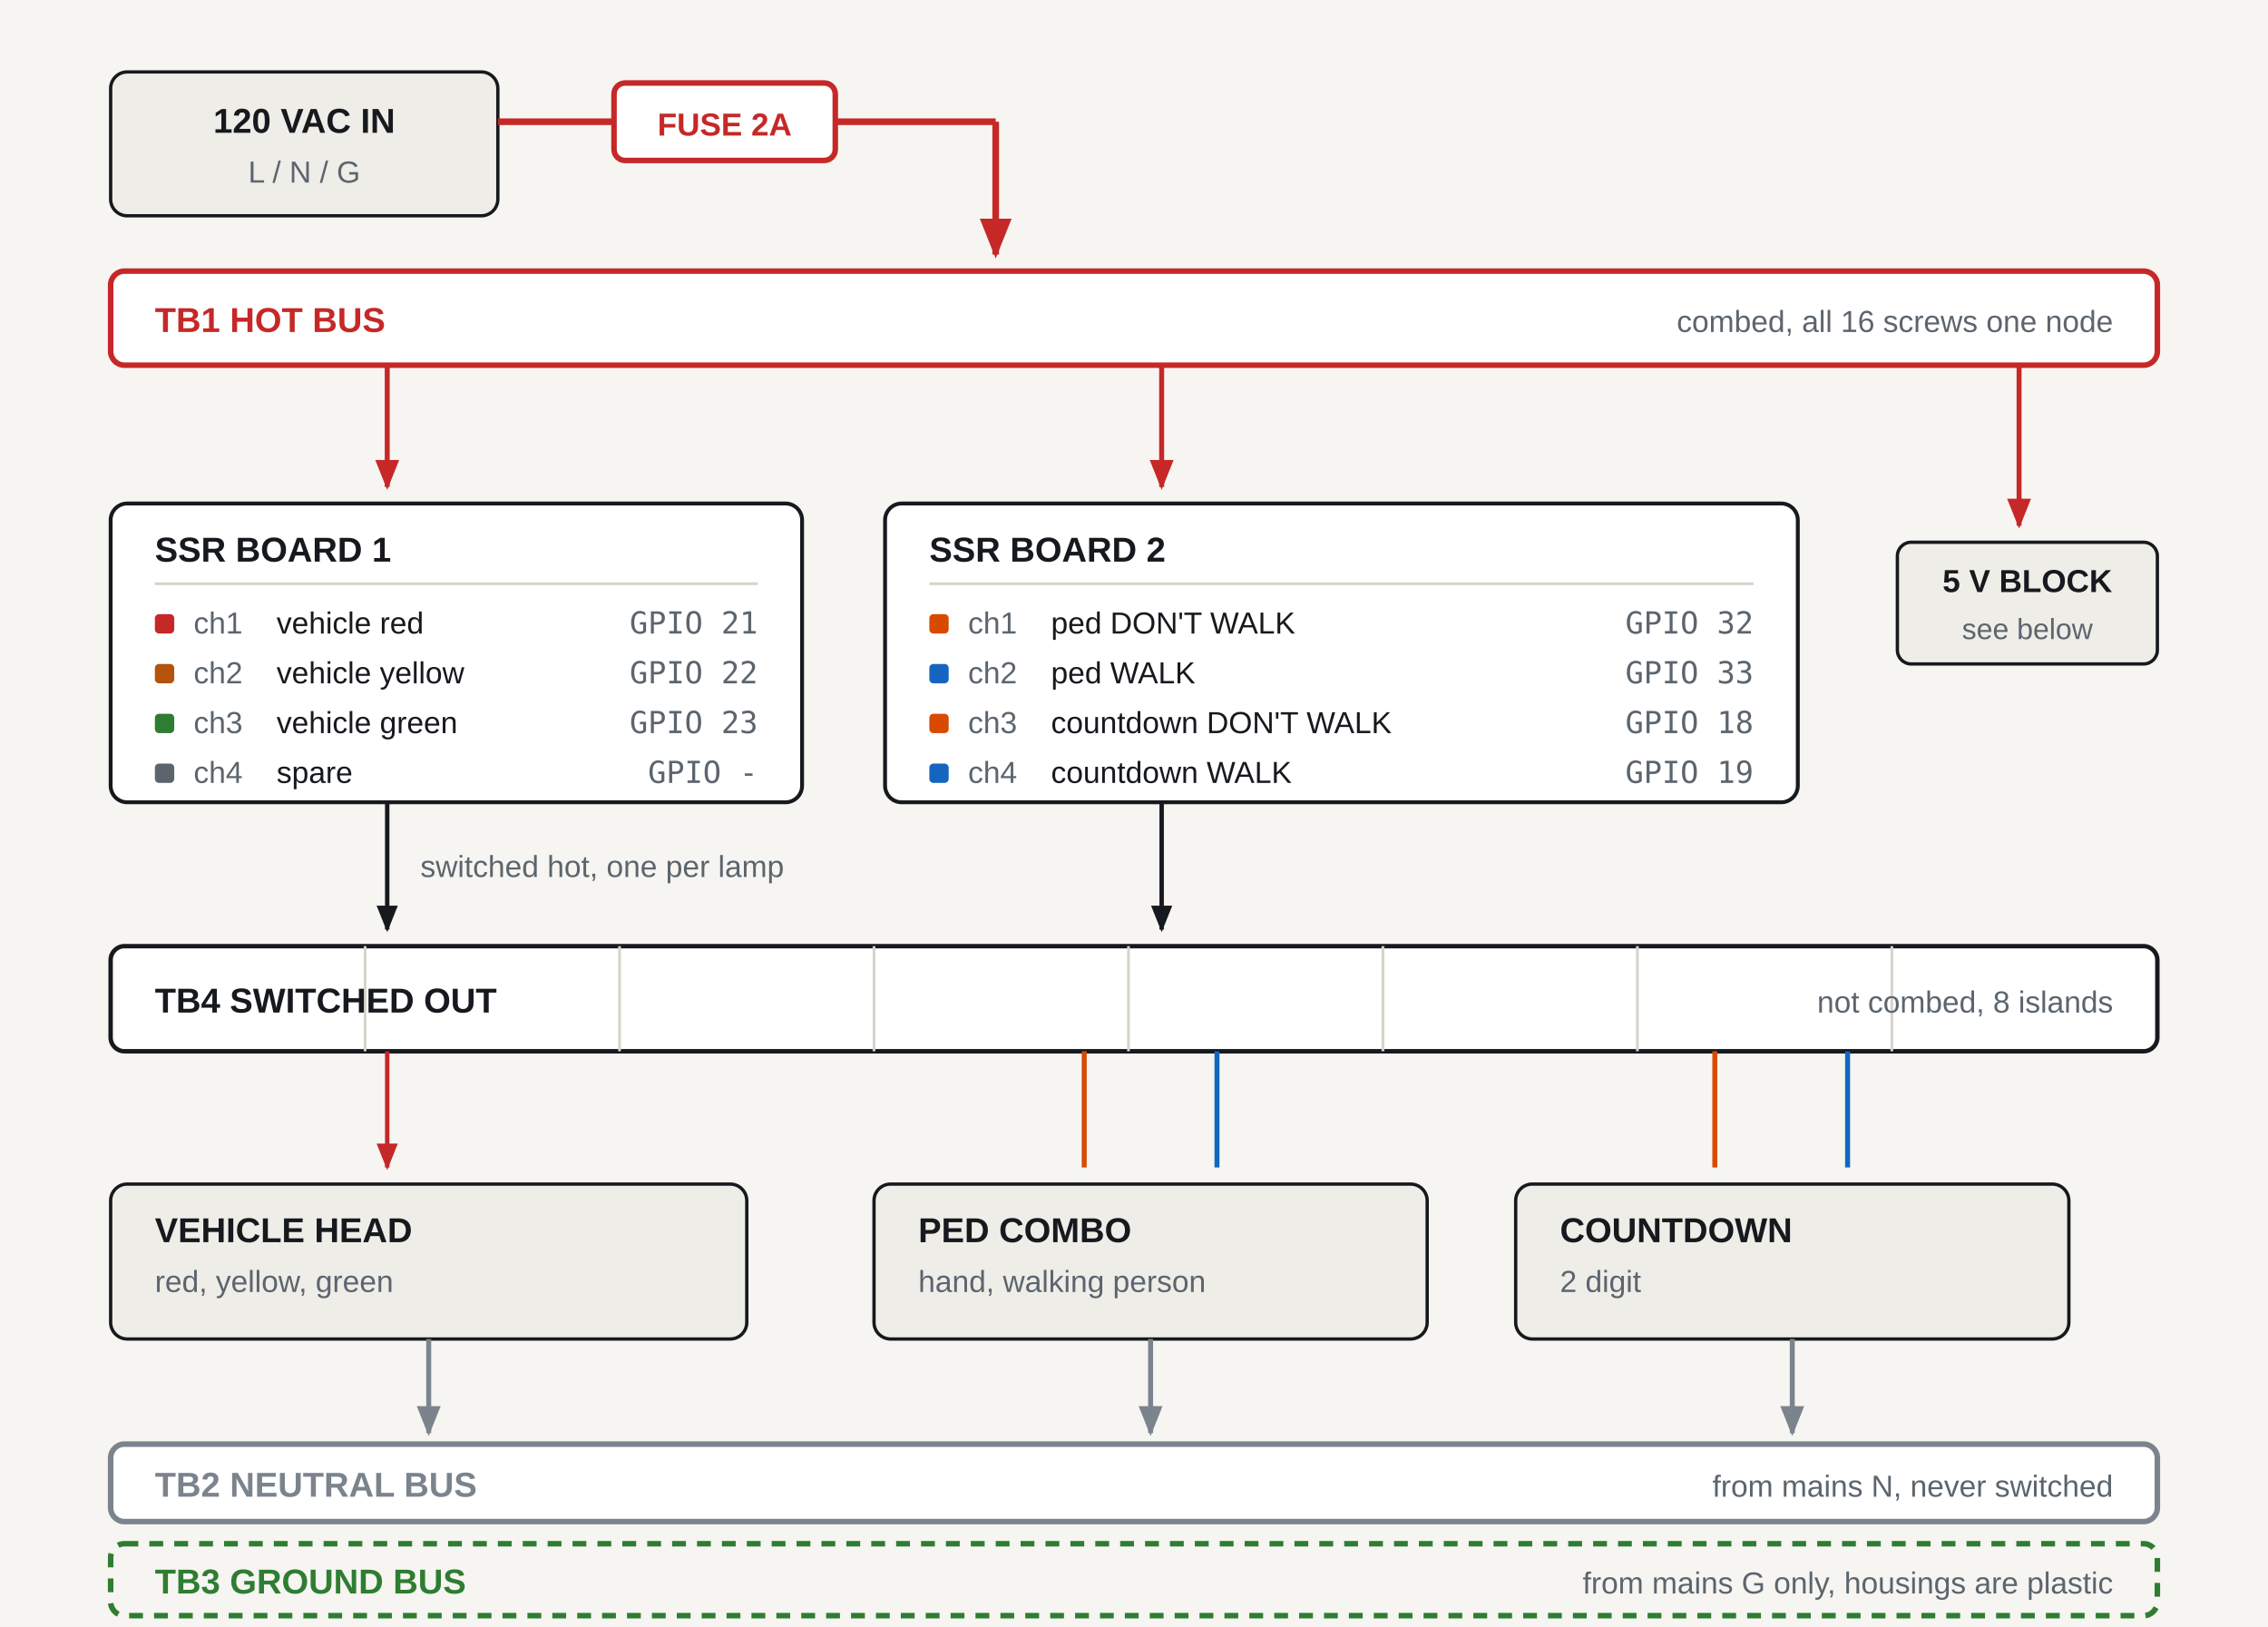
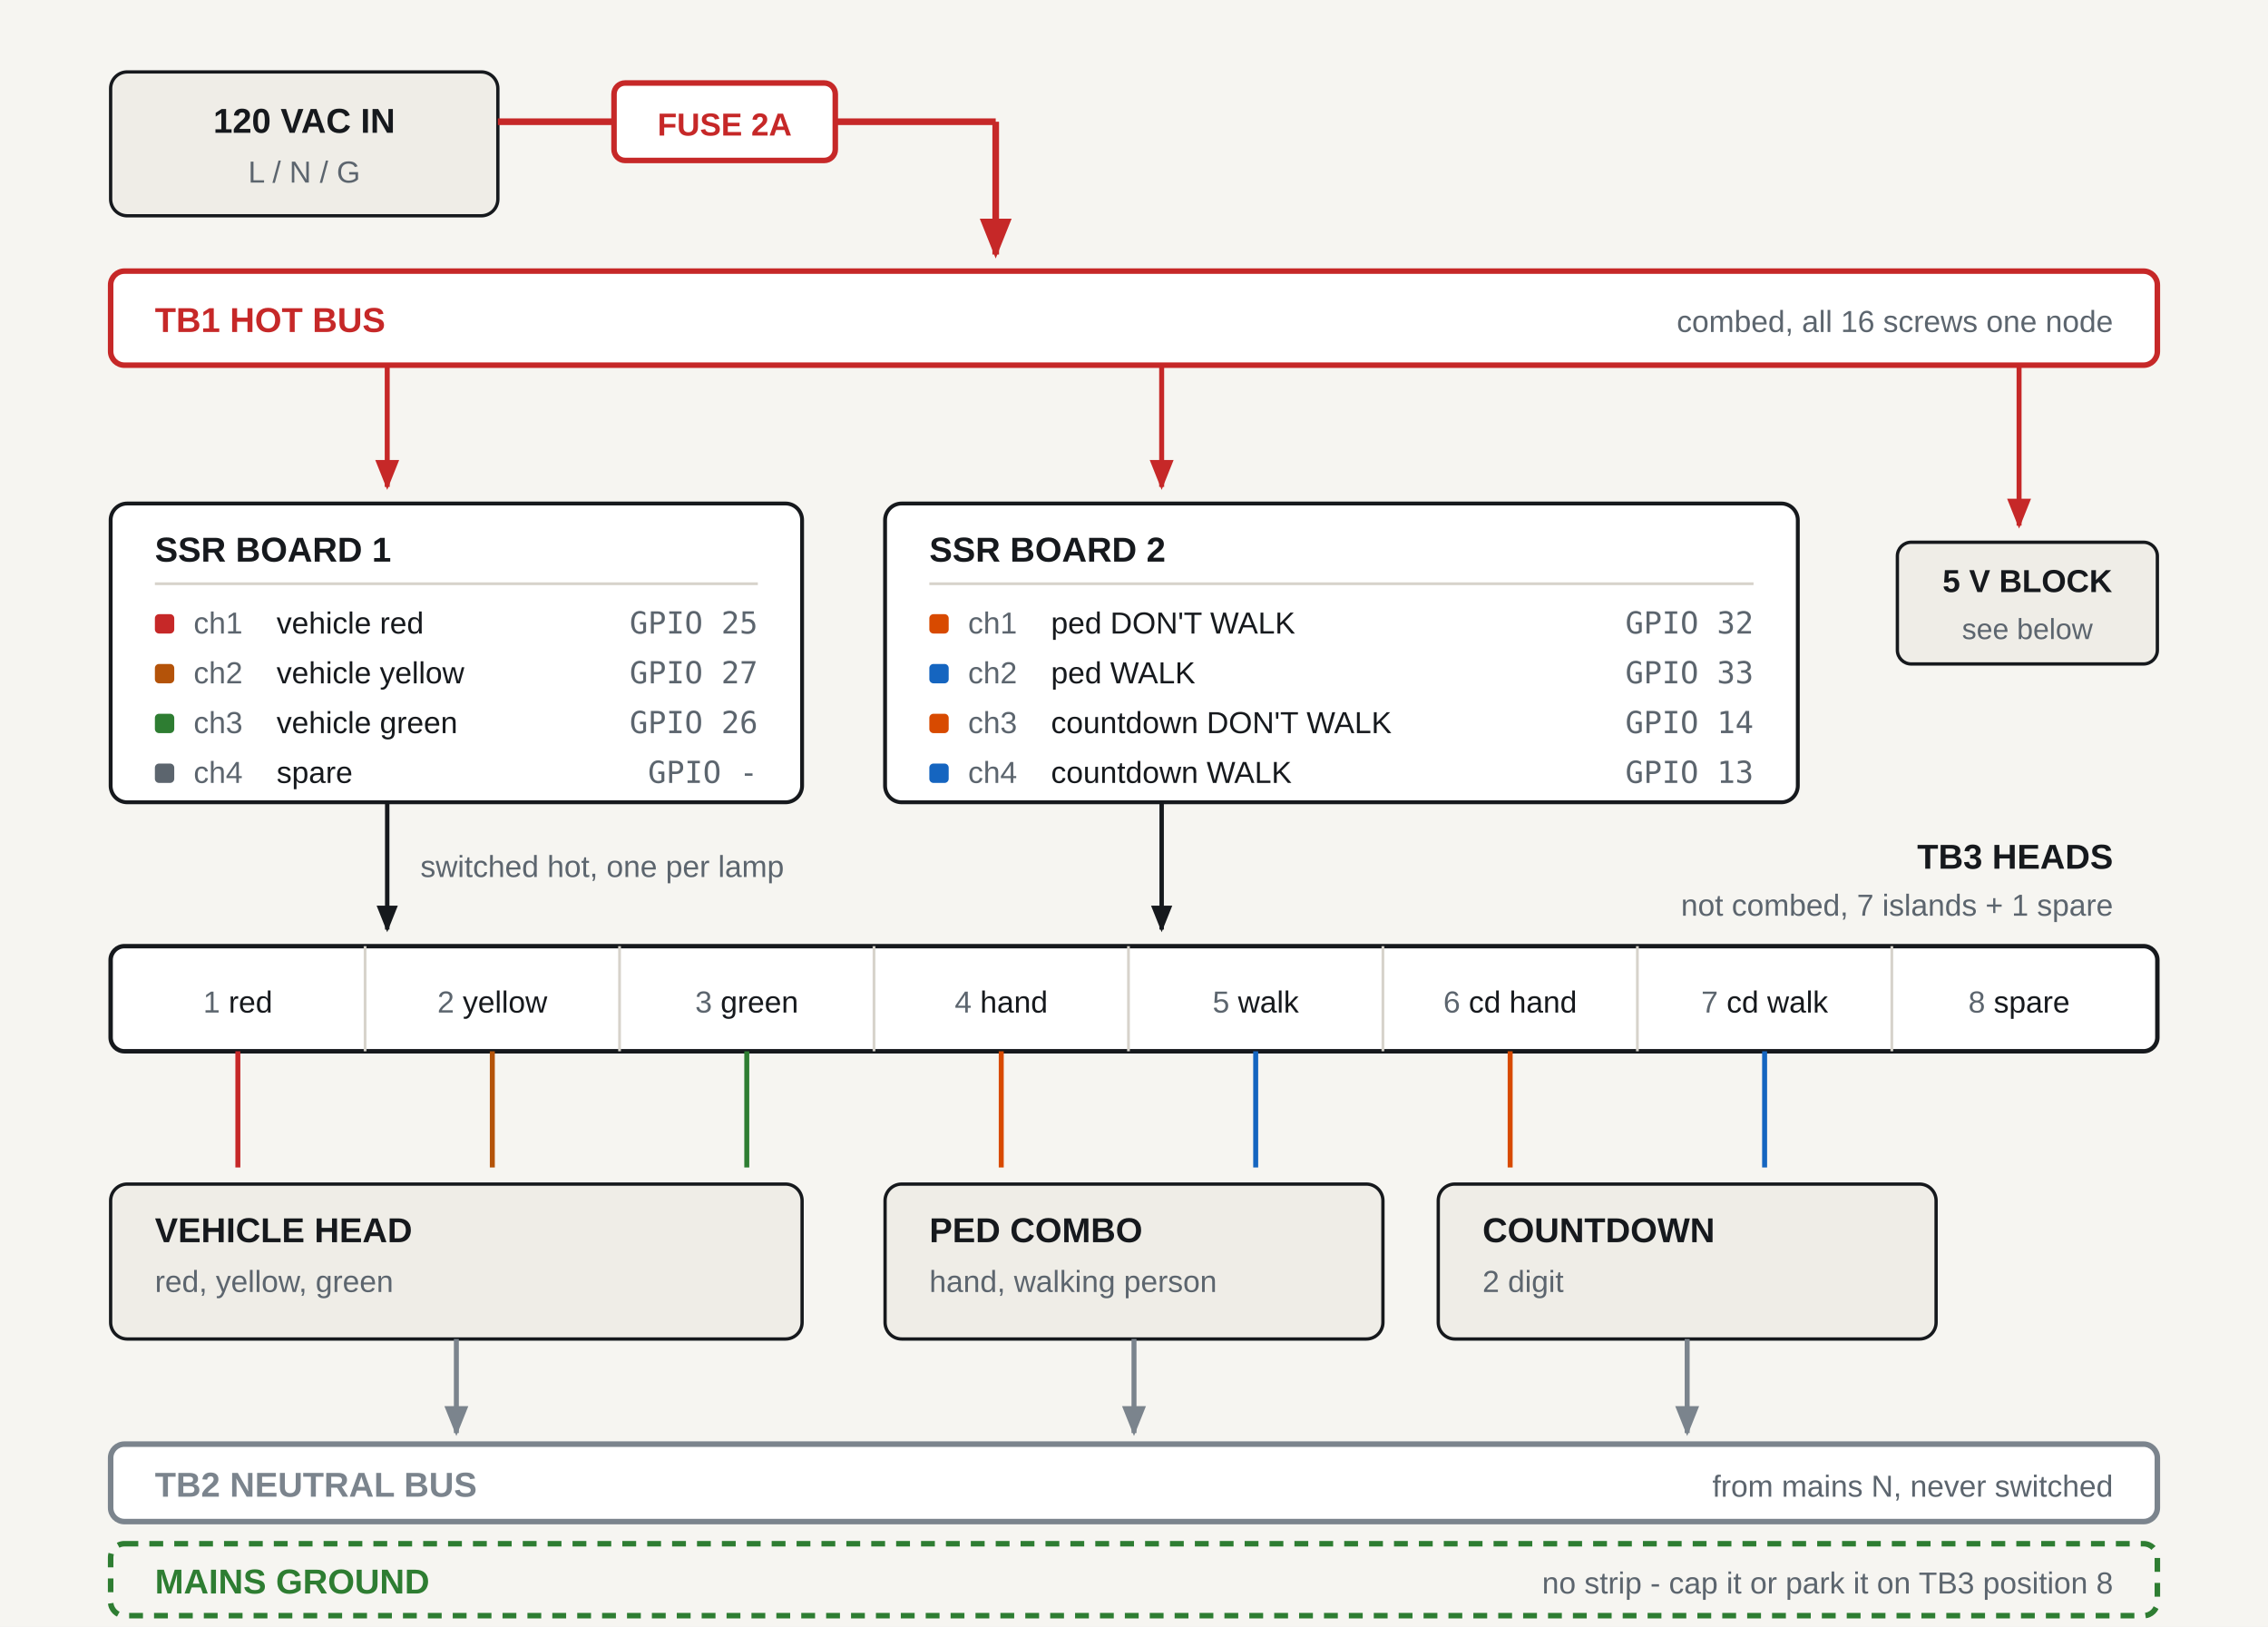
- <svg xmlns="http://www.w3.org/2000/svg" font-family="Overpass, Helvetica Neue, Arial, sans-serif" viewBox="0 0 820 588" role="img" aria-label="Mains enters through a 2 amp fuse to the hot bus, which feeds all seven SSR channel inputs and the 5 volt block. Board 1 switches the three vehicle lamps, board 2 switches the two pedestrian hots and the two countdown hots. Each channel output lands on its own island of an uncombed strip, then runs to its lamp. All lamp neutrals return to a commoned neutral bus.">
+ <svg xmlns="http://www.w3.org/2000/svg" font-family="Overpass, Helvetica Neue, Arial, sans-serif" viewBox="0 0 820 588" role="img" aria-label="Mains enters through a 2 amp fuse to the hot bus, which feeds all seven SSR channel inputs and the 5 volt block. Board 1 switches the three vehicle lamps, board 2 switches the two pedestrian hots and the two countdown hots. Each channel output lands on its own position of an uncombed strip, numbered one to seven, then runs to its lamp. All lamp neutrals return to a commoned neutral bus.">
  <rect x="0" y="0" width="820" height="588" fill="#f6f5f1" />
  <defs>
    <marker id="ar" viewBox="0 0 10 10" refX="9" refY="5" markerWidth="6" markerHeight="6" orient="auto">
      <polygon points="0,1 10,5 0,9" fill="#16191d" />
    </marker>
    <marker id="arh" viewBox="0 0 10 10" refX="9" refY="5" markerWidth="6" markerHeight="6" orient="auto">
      <polygon points="0,1 10,5 0,9" fill="#c62828" />
    </marker>
    <marker id="arn" viewBox="0 0 10 10" refX="9" refY="5" markerWidth="6" markerHeight="6" orient="auto">
      <polygon points="0,1 10,5 0,9" fill="#7b848d" />
    </marker>
  </defs>
  <rect x="40" y="26" width="140" height="52" rx="6" fill="#efede7" stroke="#16191d" stroke-width="1.2" />
  <text x="110" y="48" text-anchor="middle" font-size="12.5" font-weight="600" fill="#16191d">120 VAC IN</text>
  <text x="110" y="66" text-anchor="middle" font-size="11" fill="#5c656e">L / N / G</text>
  <line x1="180" y1="44" x2="222" y2="44" stroke="#c62828" stroke-width="2.4" />
  <rect x="222" y="30" width="80" height="28" rx="4" fill="#ffffff" stroke="#c62828" stroke-width="2" />
  <text x="262" y="49" text-anchor="middle" font-size="11.5" font-weight="600" fill="#c62828">FUSE 2A</text>
  <line x1="302" y1="44" x2="360" y2="44" stroke="#c62828" stroke-width="2.4" />
  <line x1="360" y1="44" x2="360" y2="92" stroke="#c62828" stroke-width="2.4" marker-end="url(#arh)" />
  <rect x="40" y="98" width="740" height="34" rx="5" fill="#ffffff" stroke="#c62828" stroke-width="2" />
  <text x="56" y="120" font-size="12.5" font-weight="700" fill="#c62828">TB1 HOT BUS</text>
  <text x="764" y="120" text-anchor="end" font-size="11" fill="#5c656e">combed, all 16 screws one node</text>
  <line x1="140" y1="132" x2="140" y2="176" stroke="#c62828" stroke-width="1.8" marker-end="url(#arh)" />
  <line x1="420" y1="132" x2="420" y2="176" stroke="#c62828" stroke-width="1.8" marker-end="url(#arh)" />
  <line x1="730" y1="132" x2="730" y2="190" stroke="#c62828" stroke-width="1.8" marker-end="url(#arh)" />
  <rect x="40" y="182" width="250" height="108" rx="6" fill="#ffffff" stroke="#16191d" stroke-width="1.4" />
  <text x="56" y="203" font-size="12.5" font-weight="700" fill="#16191d">SSR BOARD 1</text>
  <line x1="56" y1="211" x2="274" y2="211" stroke="#d7d3cb" stroke-width="1" />
  <rect x="56" y="222" width="7" height="7" rx="1.5" fill="#c62828" />
  <text x="70" y="229" font-size="11" fill="#5c656e">ch1</text>
  <text x="100" y="229" font-size="11" fill="#16191d">vehicle red</text>
-   <text x="274" y="229" text-anchor="end" font-size="11" font-family="Overpass Mono, monospace" fill="#5c656e">GPIO 21</text>
+   <text x="274" y="229" text-anchor="end" font-size="11" font-family="Overpass Mono, monospace" fill="#5c656e">GPIO 25</text>
  <rect x="56" y="240" width="7" height="7" rx="1.5" fill="#b45309" />
  <text x="70" y="247" font-size="11" fill="#5c656e">ch2</text>
  <text x="100" y="247" font-size="11" fill="#16191d">vehicle yellow</text>
-   <text x="274" y="247" text-anchor="end" font-size="11" font-family="Overpass Mono, monospace" fill="#5c656e">GPIO 22</text>
+   <text x="274" y="247" text-anchor="end" font-size="11" font-family="Overpass Mono, monospace" fill="#5c656e">GPIO 27</text>
  <rect x="56" y="258" width="7" height="7" rx="1.5" fill="#2e7d32" />
  <text x="70" y="265" font-size="11" fill="#5c656e">ch3</text>
  <text x="100" y="265" font-size="11" fill="#16191d">vehicle green</text>
-   <text x="274" y="265" text-anchor="end" font-size="11" font-family="Overpass Mono, monospace" fill="#5c656e">GPIO 23</text>
+   <text x="274" y="265" text-anchor="end" font-size="11" font-family="Overpass Mono, monospace" fill="#5c656e">GPIO 26</text>
  <rect x="56" y="276" width="7" height="7" rx="1.5" fill="#5c656e" />
  <text x="70" y="283" font-size="11" fill="#5c656e">ch4</text>
  <text x="100" y="283" font-size="11" fill="#16191d">spare</text>
  <text x="274" y="283" text-anchor="end" font-size="11" font-family="Overpass Mono, monospace" fill="#5c656e">GPIO -</text>
  <rect x="320" y="182" width="330" height="108" rx="6" fill="#ffffff" stroke="#16191d" stroke-width="1.4" />
  <text x="336" y="203" font-size="12.5" font-weight="700" fill="#16191d">SSR BOARD 2</text>
  <line x1="336" y1="211" x2="634" y2="211" stroke="#d7d3cb" stroke-width="1" />
  <rect x="336" y="222" width="7" height="7" rx="1.5" fill="#d84a00" />
  <text x="350" y="229" font-size="11" fill="#5c656e">ch1</text>
  <text x="380" y="229" font-size="11" fill="#16191d">ped DON'T WALK</text>
  <text x="634" y="229" text-anchor="end" font-size="11" font-family="Overpass Mono, monospace" fill="#5c656e">GPIO 32</text>
  <rect x="336" y="240" width="7" height="7" rx="1.5" fill="#1565c0" />
  <text x="350" y="247" font-size="11" fill="#5c656e">ch2</text>
  <text x="380" y="247" font-size="11" fill="#16191d">ped WALK</text>
  <text x="634" y="247" text-anchor="end" font-size="11" font-family="Overpass Mono, monospace" fill="#5c656e">GPIO 33</text>
  <rect x="336" y="258" width="7" height="7" rx="1.5" fill="#d84a00" />
  <text x="350" y="265" font-size="11" fill="#5c656e">ch3</text>
  <text x="380" y="265" font-size="11" fill="#16191d">countdown DON'T WALK</text>
-   <text x="634" y="265" text-anchor="end" font-size="11" font-family="Overpass Mono, monospace" fill="#5c656e">GPIO 18</text>
+   <text x="634" y="265" text-anchor="end" font-size="11" font-family="Overpass Mono, monospace" fill="#5c656e">GPIO 14</text>
  <rect x="336" y="276" width="7" height="7" rx="1.5" fill="#1565c0" />
  <text x="350" y="283" font-size="11" fill="#5c656e">ch4</text>
  <text x="380" y="283" font-size="11" fill="#16191d">countdown WALK</text>
-   <text x="634" y="283" text-anchor="end" font-size="11" font-family="Overpass Mono, monospace" fill="#5c656e">GPIO 19</text>
+   <text x="634" y="283" text-anchor="end" font-size="11" font-family="Overpass Mono, monospace" fill="#5c656e">GPIO 13</text>
  <rect x="686" y="196" width="94" height="44" rx="5" fill="#efede7" stroke="#16191d" stroke-width="1.2" />
  <text x="733" y="214" text-anchor="middle" font-size="11.5" font-weight="600" fill="#16191d">5 V BLOCK</text>
  <text x="733" y="231" text-anchor="middle" font-size="10.5" fill="#5c656e">see below</text>
  <line x1="140" y1="290" x2="140" y2="336" stroke="#16191d" stroke-width="1.6" marker-end="url(#ar)" />
  <line x1="420" y1="290" x2="420" y2="336" stroke="#16191d" stroke-width="1.6" marker-end="url(#ar)" />
  <text x="152" y="317" font-size="11" fill="#5c656e">switched hot, one per lamp</text>
  <rect x="40" y="342" width="740" height="38" rx="5" fill="#ffffff" stroke="#16191d" stroke-width="1.6" />
  <line x1="132" y1="342" x2="132" y2="380" stroke="#d7d3cb" stroke-width="1" />
  <line x1="224" y1="342" x2="224" y2="380" stroke="#d7d3cb" stroke-width="1" />
  <line x1="316" y1="342" x2="316" y2="380" stroke="#d7d3cb" stroke-width="1" />
  <line x1="408" y1="342" x2="408" y2="380" stroke="#d7d3cb" stroke-width="1" />
  <line x1="500" y1="342" x2="500" y2="380" stroke="#d7d3cb" stroke-width="1" />
  <line x1="592" y1="342" x2="592" y2="380" stroke="#d7d3cb" stroke-width="1" />
  <line x1="684" y1="342" x2="684" y2="380" stroke="#d7d3cb" stroke-width="1" />
-   <text x="56" y="366" font-size="12.5" font-weight="700" fill="#16191d">TB4 SWITCHED OUT</text>
-   <text x="764" y="366" text-anchor="end" font-size="11" fill="#5c656e">not combed, 8 islands</text>
-   <line x1="140" y1="380" x2="140" y2="422" stroke="#c62828" stroke-width="1.6" marker-end="url(#arh)" />
-   <line x1="392" y1="380" x2="392" y2="422" stroke="#d84a00" stroke-width="1.8" />
-   <line x1="440" y1="380" x2="440" y2="422" stroke="#1565c0" stroke-width="1.8" />
-   <line x1="620" y1="380" x2="620" y2="422" stroke="#d84a00" stroke-width="1.8" />
-   <line x1="668" y1="380" x2="668" y2="422" stroke="#1565c0" stroke-width="1.8" />
-   <rect x="40" y="428" width="230" height="56" rx="6" fill="#efede7" stroke="#16191d" stroke-width="1.2" />
+   <text x="86" y="366" text-anchor="middle" font-size="11" fill="#16191d">
+     <tspan fill="#5c656e">1</tspan> red</text>
+   <text x="178" y="366" text-anchor="middle" font-size="11" fill="#16191d">
+     <tspan fill="#5c656e">2</tspan> yellow</text>
+   <text x="270" y="366" text-anchor="middle" font-size="11" fill="#16191d">
+     <tspan fill="#5c656e">3</tspan> green</text>
+   <text x="362" y="366" text-anchor="middle" font-size="11" fill="#16191d">
+     <tspan fill="#5c656e">4</tspan> hand</text>
+   <text x="454" y="366" text-anchor="middle" font-size="11" fill="#16191d">
+     <tspan fill="#5c656e">5</tspan> walk</text>
+   <text x="546" y="366" text-anchor="middle" font-size="11" fill="#16191d">
+     <tspan fill="#5c656e">6</tspan> cd hand</text>
+   <text x="638" y="366" text-anchor="middle" font-size="11" fill="#16191d">
+     <tspan fill="#5c656e">7</tspan> cd walk</text>
+   <text x="730" y="366" text-anchor="middle" font-size="11" fill="#16191d">
+     <tspan fill="#5c656e">8</tspan> spare</text>
+   <text x="764" y="314" text-anchor="end" font-size="12.5" font-weight="700" fill="#16191d">TB3 HEADS</text>
+   <text x="764" y="331" text-anchor="end" font-size="11" fill="#5c656e">not combed, 7 islands + 1 spare</text>
+   <line x1="86" y1="380" x2="86" y2="422" stroke="#c62828" stroke-width="1.8" />
+   <line x1="178" y1="380" x2="178" y2="422" stroke="#b45309" stroke-width="1.8" />
+   <line x1="270" y1="380" x2="270" y2="422" stroke="#2e7d32" stroke-width="1.8" />
+   <line x1="362" y1="380" x2="362" y2="422" stroke="#d84a00" stroke-width="1.8" />
+   <line x1="454" y1="380" x2="454" y2="422" stroke="#1565c0" stroke-width="1.8" />
+   <line x1="546" y1="380" x2="546" y2="422" stroke="#d84a00" stroke-width="1.8" />
+   <line x1="638" y1="380" x2="638" y2="422" stroke="#1565c0" stroke-width="1.8" />
+   <rect x="40" y="428" width="250" height="56" rx="6" fill="#efede7" stroke="#16191d" stroke-width="1.2" />
  <text x="56" y="449" font-size="12.5" font-weight="700" fill="#16191d">VEHICLE HEAD</text>
  <text x="56" y="467" font-size="11" fill="#5c656e">red, yellow, green</text>
-   <rect x="316" y="428" width="200" height="56" rx="6" fill="#efede7" stroke="#16191d" stroke-width="1.2" />
-   <text x="332" y="449" font-size="12.5" font-weight="700" fill="#16191d">PED COMBO</text>
-   <text x="332" y="467" font-size="11" fill="#5c656e">hand, walking person</text>
-   <rect x="548" y="428" width="200" height="56" rx="6" fill="#efede7" stroke="#16191d" stroke-width="1.2" />
-   <text x="564" y="449" font-size="12.5" font-weight="700" fill="#16191d">COUNTDOWN</text>
-   <text x="564" y="467" font-size="11" fill="#5c656e">2 digit</text>
-   <line x1="155" y1="484" x2="155" y2="518" stroke="#7b848d" stroke-width="1.8" marker-end="url(#arn)" />
-   <line x1="416" y1="484" x2="416" y2="518" stroke="#7b848d" stroke-width="1.8" marker-end="url(#arn)" />
-   <line x1="648" y1="484" x2="648" y2="518" stroke="#7b848d" stroke-width="1.8" marker-end="url(#arn)" />
+   <rect x="320" y="428" width="180" height="56" rx="6" fill="#efede7" stroke="#16191d" stroke-width="1.2" />
+   <text x="336" y="449" font-size="12.5" font-weight="700" fill="#16191d">PED COMBO</text>
+   <text x="336" y="467" font-size="11" fill="#5c656e">hand, walking person</text>
+   <rect x="520" y="428" width="180" height="56" rx="6" fill="#efede7" stroke="#16191d" stroke-width="1.2" />
+   <text x="536" y="449" font-size="12.5" font-weight="700" fill="#16191d">COUNTDOWN</text>
+   <text x="536" y="467" font-size="11" fill="#5c656e">2 digit</text>
+   <line x1="165" y1="484" x2="165" y2="518" stroke="#7b848d" stroke-width="1.8" marker-end="url(#arn)" />
+   <line x1="410" y1="484" x2="410" y2="518" stroke="#7b848d" stroke-width="1.8" marker-end="url(#arn)" />
+   <line x1="610" y1="484" x2="610" y2="518" stroke="#7b848d" stroke-width="1.8" marker-end="url(#arn)" />
  <rect x="40" y="522" width="740" height="28" rx="5" fill="#ffffff" stroke="#7b848d" stroke-width="2" />
  <text x="56" y="541" font-size="12.5" font-weight="700" fill="#7b848d">TB2 NEUTRAL BUS</text>
  <text x="764" y="541" text-anchor="end" font-size="11" fill="#5c656e">from mains N, never switched</text>
  <rect x="40" y="558" width="740" height="26" rx="5" fill="none" stroke="#2e7d32" stroke-width="2" stroke-dasharray="5 4" />
-   <text x="56" y="576" font-size="12.5" font-weight="700" fill="#2e7d32">TB3 GROUND BUS</text>
-   <text x="764" y="576" text-anchor="end" font-size="11" fill="#5c656e">from mains G only, housings are plastic</text>
+   <text x="56" y="576" font-size="12.5" font-weight="700" fill="#2e7d32">MAINS GROUND</text>
+   <text x="764" y="576" text-anchor="end" font-size="11" fill="#5c656e">no strip - cap it or park it on TB3 position 8</text>
</svg>
